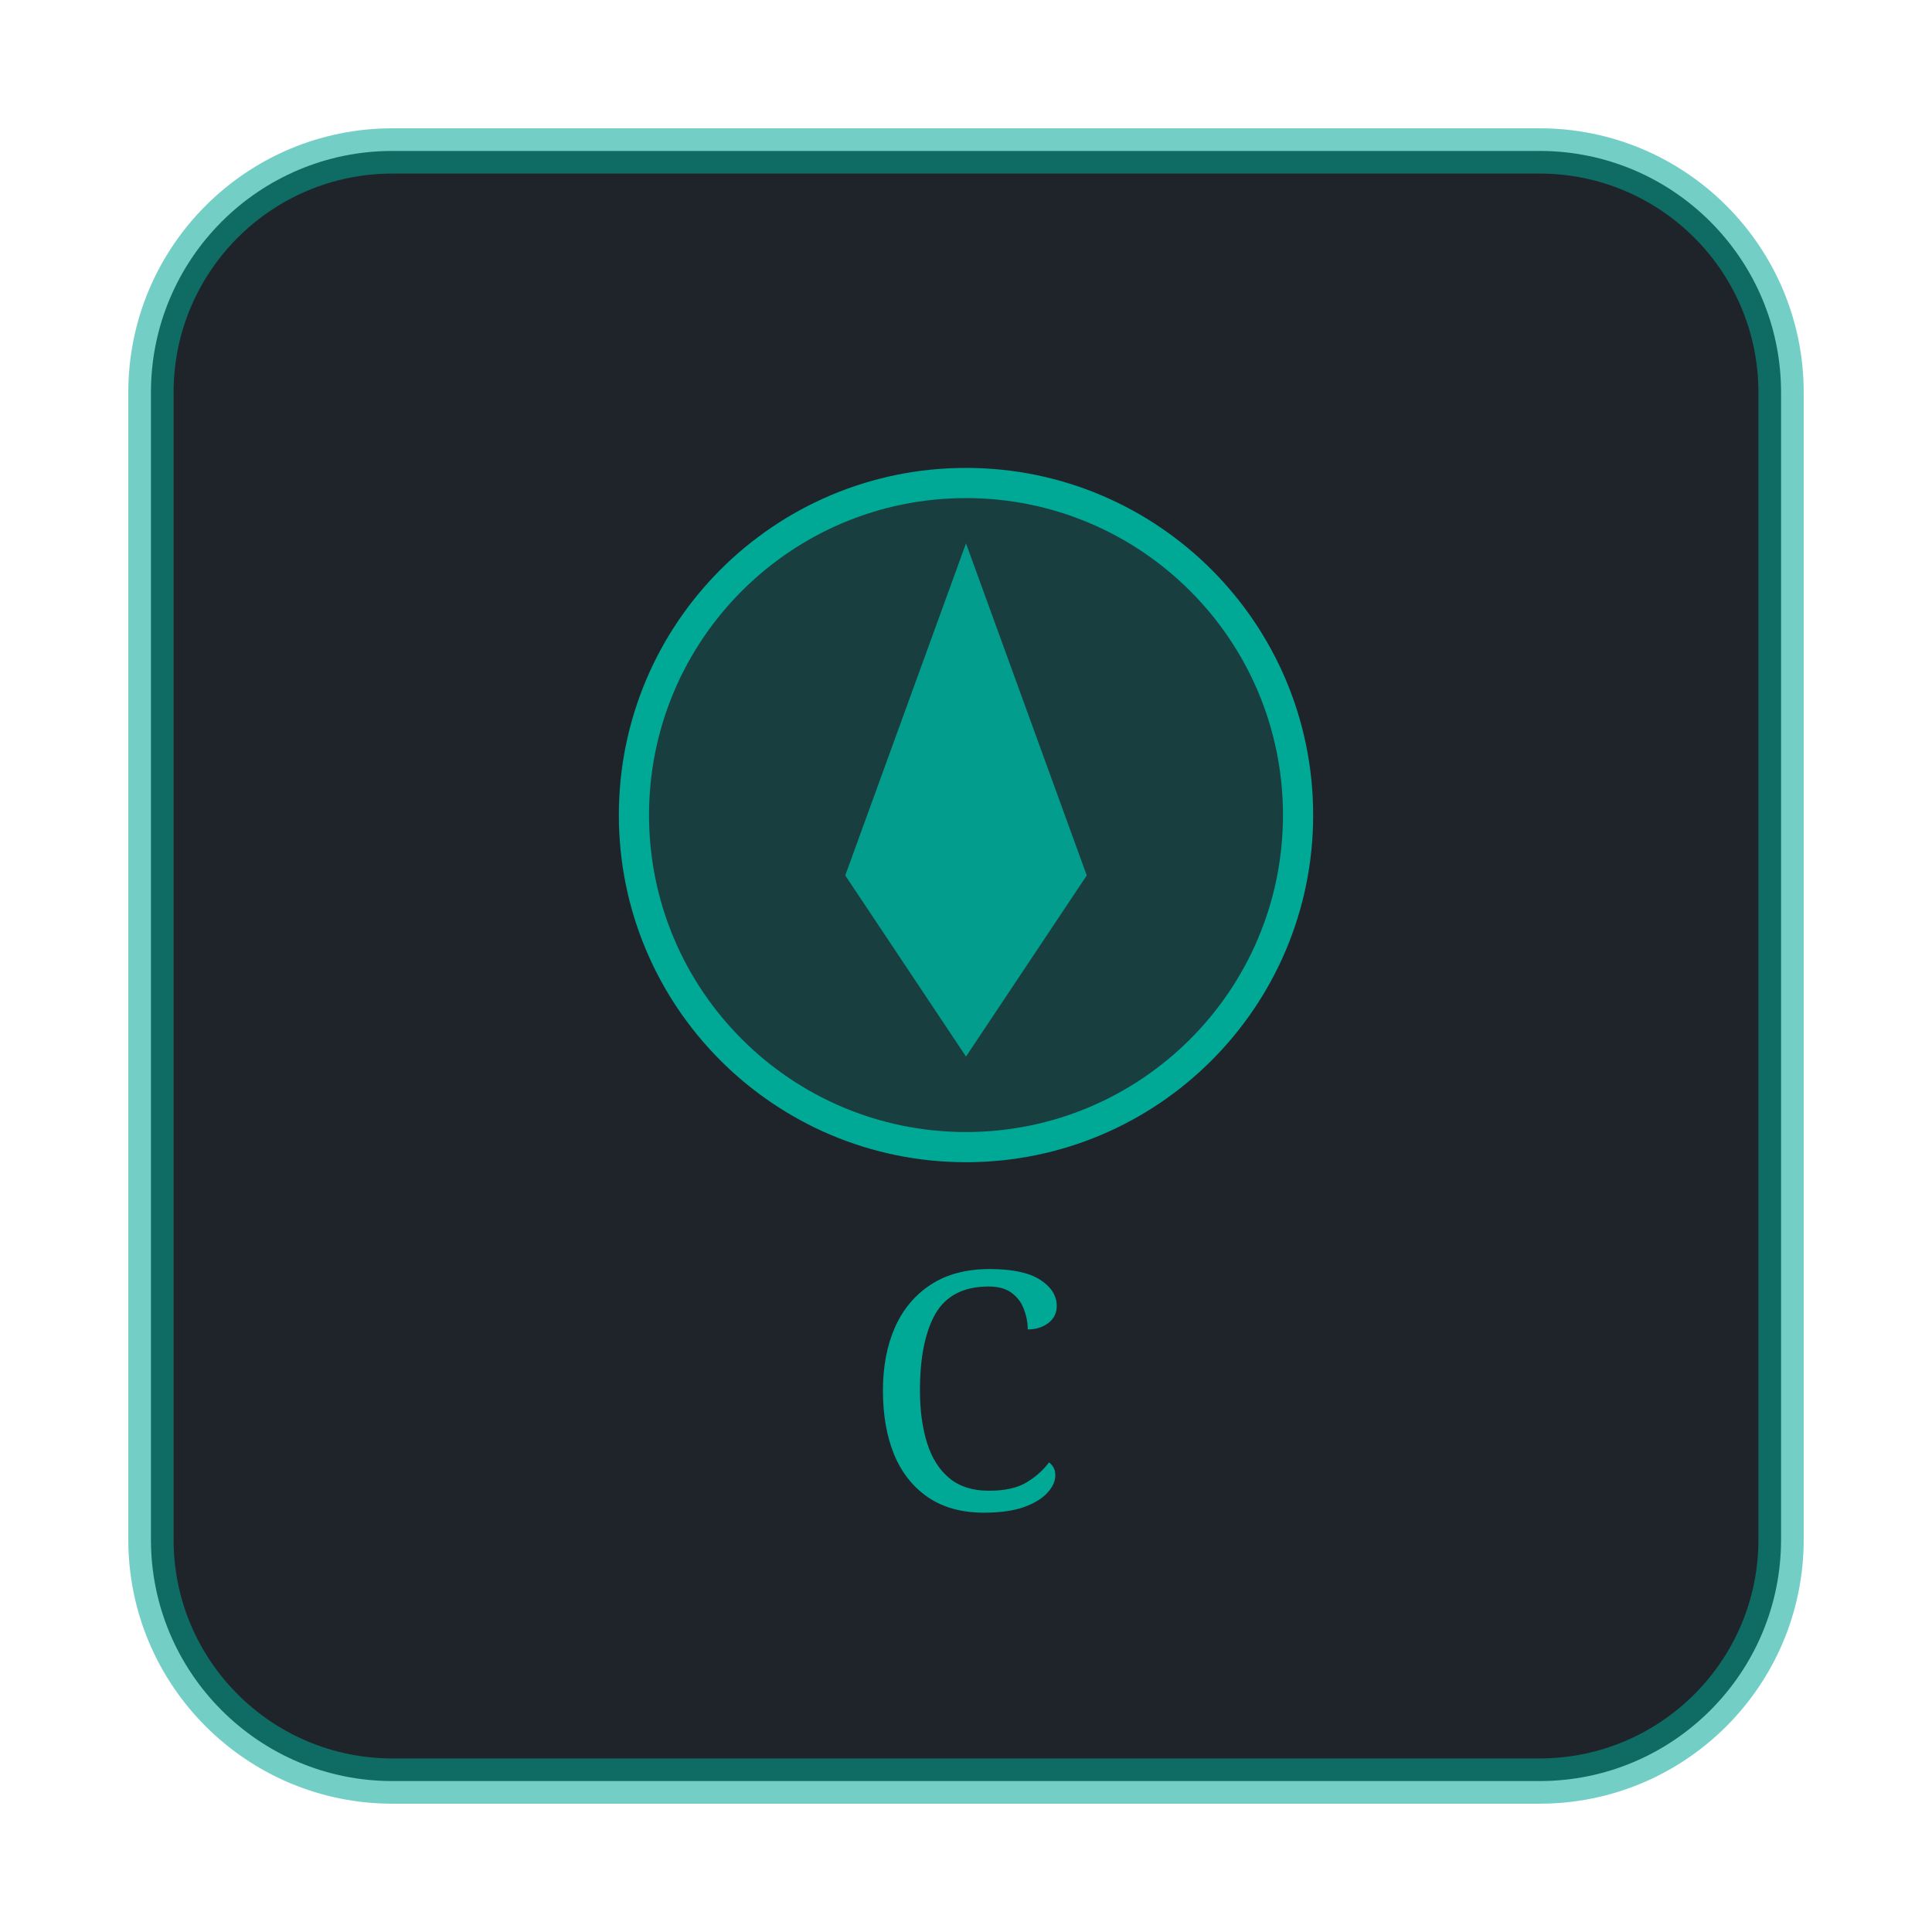
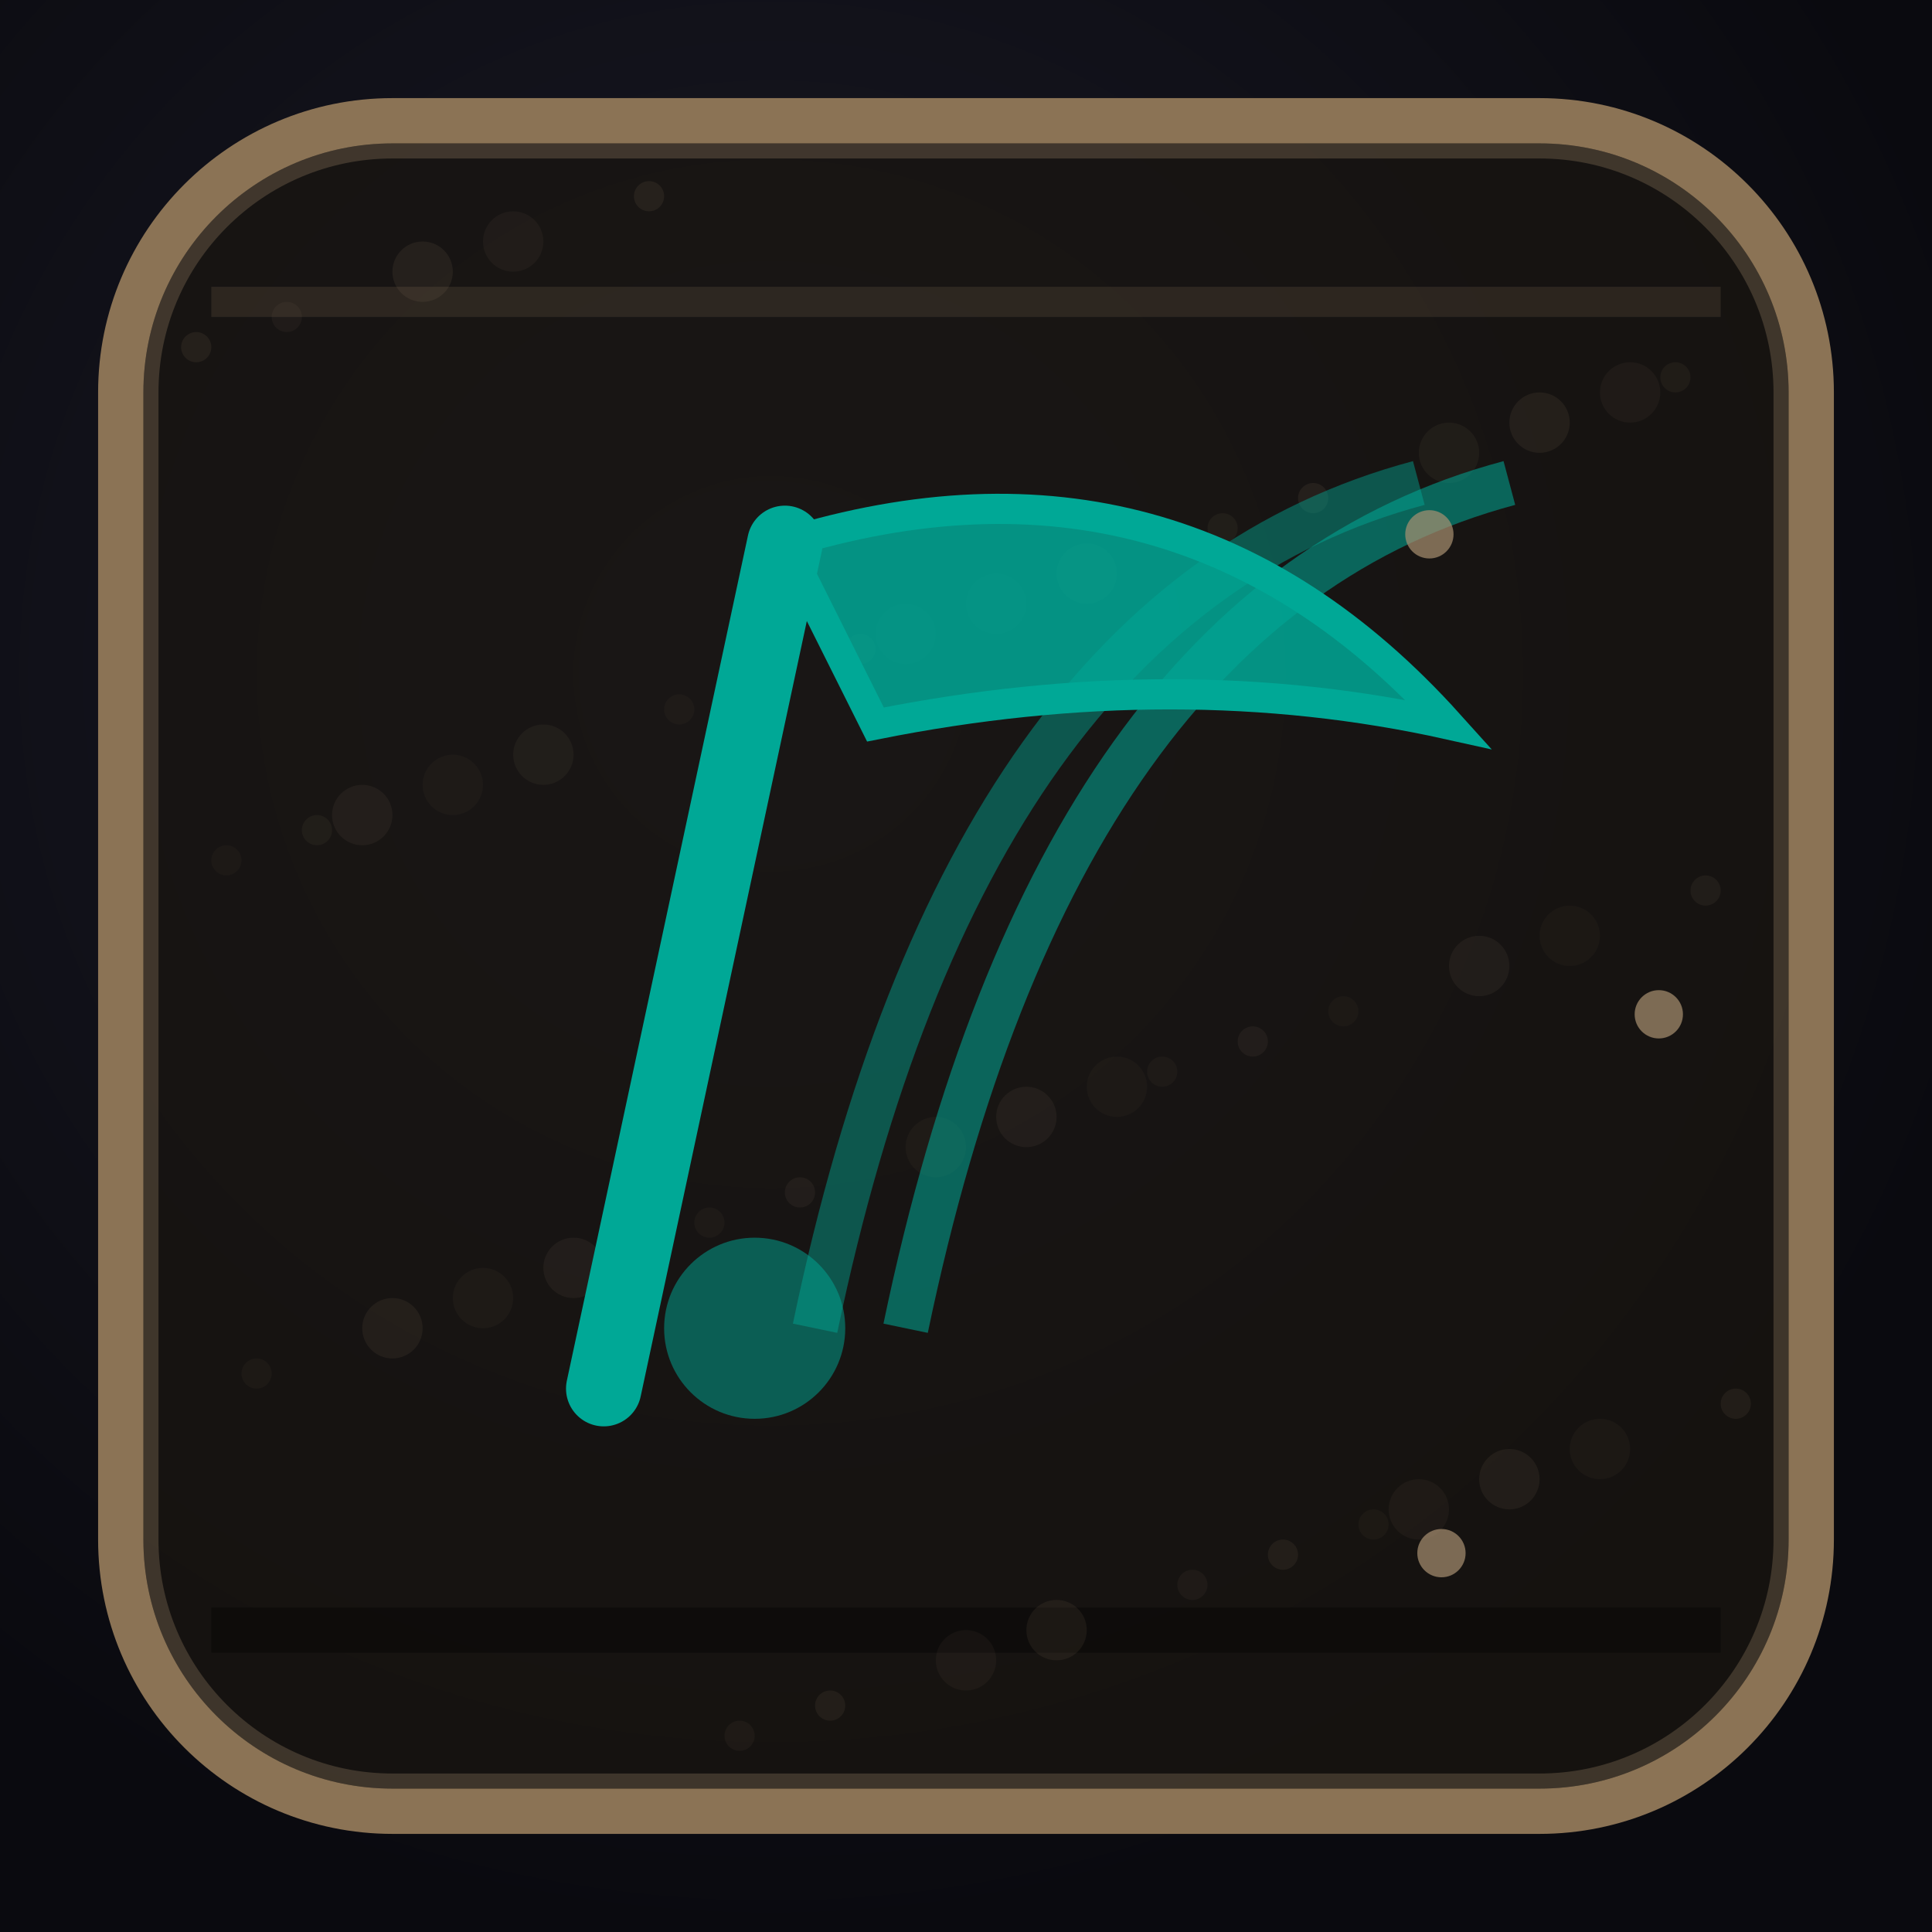
- <svg xmlns="http://www.w3.org/2000/svg" width="128" height="128" viewBox="0 0 128 128" fill="none">
-   <rect x="10" y="10" width="108" height="108" rx="16" fill="#0c1218" fill-opacity="0.92" stroke="#00a896" stroke-opacity="0.55" stroke-width="3" />
-   <circle cx="64" cy="54" r="22" fill="#00a896" fill-opacity="0.2" stroke="#00a896" stroke-width="2" />
-   <path d="M64 36 L72 58 L64 70 L56 58 Z" fill="#00a896" fill-opacity="0.9" />
-   <text x="64" y="100" text-anchor="middle" font-family="Georgia, serif" font-size="22" fill="#00a896">C</text>
+ <svg xmlns="http://www.w3.org/2000/svg" viewBox="0 0 128 128" width="128" height="128">
+   <defs>
+     <radialGradient id="g" cx="40%" cy="35%" r="65%">
+       <stop offset="0%" stop-color="#1a1a26" />
+       <stop offset="100%" stop-color="#0a0a0f" />
+     </radialGradient>
+   </defs>
+   <rect width="128" height="128" fill="url(#g)" />
+   <rect x="8" y="8" width="112" height="112" rx="18" fill="#1a1510" fill-opacity="0.72" stroke="#8b7355" stroke-width="3" />
+   <path d="M14 20 H114" stroke="#a89070" stroke-opacity="0.15" stroke-width="2" />
+   <path d="M14 108 H114" stroke="#000" stroke-opacity="0.35" stroke-width="3" />
+   <circle cx="57" cy="43" r="1" fill="#a89070" opacity="0.10" />
+   <circle cx="74" cy="72" r="2" fill="#a89070" opacity="0.04" />
+   <circle cx="91" cy="101" r="1" fill="#a89070" opacity="0.05" />
+   <circle cx="108" cy="26" r="2" fill="#a89070" opacity="0.06" />
+   <circle cx="21" cy="55" r="1" fill="#a89070" opacity="0.07" />
+   <circle cx="38" cy="84" r="2" fill="#a89070" opacity="0.08" />
+   <circle cx="55" cy="113" r="1" fill="#a89070" opacity="0.09" />
+   <circle cx="72" cy="38" r="2" fill="#a89070" opacity="0.10" />
+   <circle cx="89" cy="67" r="1" fill="#a89070" opacity="0.04" />
+   <circle cx="106" cy="96" r="2" fill="#a89070" opacity="0.05" />
+   <circle cx="19" cy="21" r="1" fill="#a89070" opacity="0.06" />
+   <circle cx="36" cy="50" r="2" fill="#a89070" opacity="0.07" />
+   <circle cx="53" cy="79" r="1" fill="#a89070" opacity="0.08" />
+   <circle cx="70" cy="108" r="2" fill="#a89070" opacity="0.09" />
+   <circle cx="87" cy="33" r="1" fill="#a89070" opacity="0.10" />
+   <circle cx="104" cy="62" r="2" fill="#a89070" opacity="0.04" />
+   <circle cx="17" cy="91" r="1" fill="#a89070" opacity="0.05" />
+   <circle cx="34" cy="16" r="2" fill="#a89070" opacity="0.06" />
+   <circle cx="51" cy="45" r="1" fill="#a89070" opacity="0.07" />
+   <circle cx="68" cy="74" r="2" fill="#a89070" opacity="0.08" />
+   <circle cx="85" cy="103" r="1" fill="#a89070" opacity="0.09" />
+   <circle cx="102" cy="28" r="2" fill="#a89070" opacity="0.10" />
+   <circle cx="15" cy="57" r="1" fill="#a89070" opacity="0.04" />
+   <circle cx="32" cy="86" r="2" fill="#a89070" opacity="0.05" />
+   <circle cx="49" cy="115" r="1" fill="#a89070" opacity="0.06" />
+   <circle cx="66" cy="40" r="2" fill="#a89070" opacity="0.07" />
+   <circle cx="83" cy="69" r="1" fill="#a89070" opacity="0.08" />
+   <circle cx="100" cy="98" r="2" fill="#a89070" opacity="0.09" />
+   <circle cx="13" cy="23" r="1" fill="#a89070" opacity="0.10" />
+   <circle cx="30" cy="52" r="2" fill="#a89070" opacity="0.04" />
+   <circle cx="47" cy="81" r="1" fill="#a89070" opacity="0.05" />
+   <circle cx="64" cy="110" r="2" fill="#a89070" opacity="0.06" />
+   <circle cx="81" cy="35" r="1" fill="#a89070" opacity="0.07" />
+   <circle cx="98" cy="64" r="2" fill="#a89070" opacity="0.08" />
+   <circle cx="115" cy="93" r="1" fill="#a89070" opacity="0.09" />
+   <circle cx="28" cy="18" r="2" fill="#a89070" opacity="0.10" />
+   <circle cx="45" cy="47" r="1" fill="#a89070" opacity="0.04" />
+   <circle cx="62" cy="76" r="2" fill="#a89070" opacity="0.05" />
+   <circle cx="79" cy="105" r="1" fill="#a89070" opacity="0.06" />
+   <circle cx="96" cy="30" r="2" fill="#a89070" opacity="0.07" />
+   <circle cx="113" cy="59" r="1" fill="#a89070" opacity="0.08" />
+   <circle cx="26" cy="88" r="2" fill="#a89070" opacity="0.09" />
+   <circle cx="43" cy="13" r="1" fill="#a89070" opacity="0.10" />
+   <circle cx="60" cy="42" r="2" fill="#a89070" opacity="0.04" />
+   <circle cx="77" cy="71" r="1" fill="#a89070" opacity="0.05" />
+   <circle cx="94" cy="100" r="2" fill="#a89070" opacity="0.06" />
+   <circle cx="111" cy="25" r="1" fill="#a89070" opacity="0.07" />
+   <circle cx="24" cy="54" r="2" fill="#a89070" opacity="0.08" />
+   <path d="M54 88 Q64 40 94 32" fill="none" stroke="#00a896" stroke-opacity="0.45" stroke-width="3" />
+   <path d="M60 88 Q70 40 100 32" fill="none" stroke="#00a896" stroke-opacity="0.55" stroke-width="3" />
+   <path d="M40 92 L52 36" stroke="#00a896" stroke-width="5" stroke-linecap="round" />
+   <path d="M52 36 Q78 28 96 48 Q78 44 58 48 Z" fill="#00a896" fill-opacity="0.85" stroke="#00a896" stroke-width="2" />
+   <circle cx="50" cy="88" r="6" fill="#00a896" fill-opacity="0.5" />
+   <circle cx="94.7" cy="35.4" r="1.6" fill="#a89070" opacity="0.7" />
+   <circle cx="109.9" cy="67.2" r="1.6" fill="#a89070" opacity="0.7" />
+   <circle cx="95.5" cy="102.9" r="1.6" fill="#a89070" opacity="0.7" />
+   <rect x="10" y="10" width="108" height="108" rx="16" fill="none" stroke="#a89070" stroke-opacity="0.28" stroke-width="1" />
</svg>
